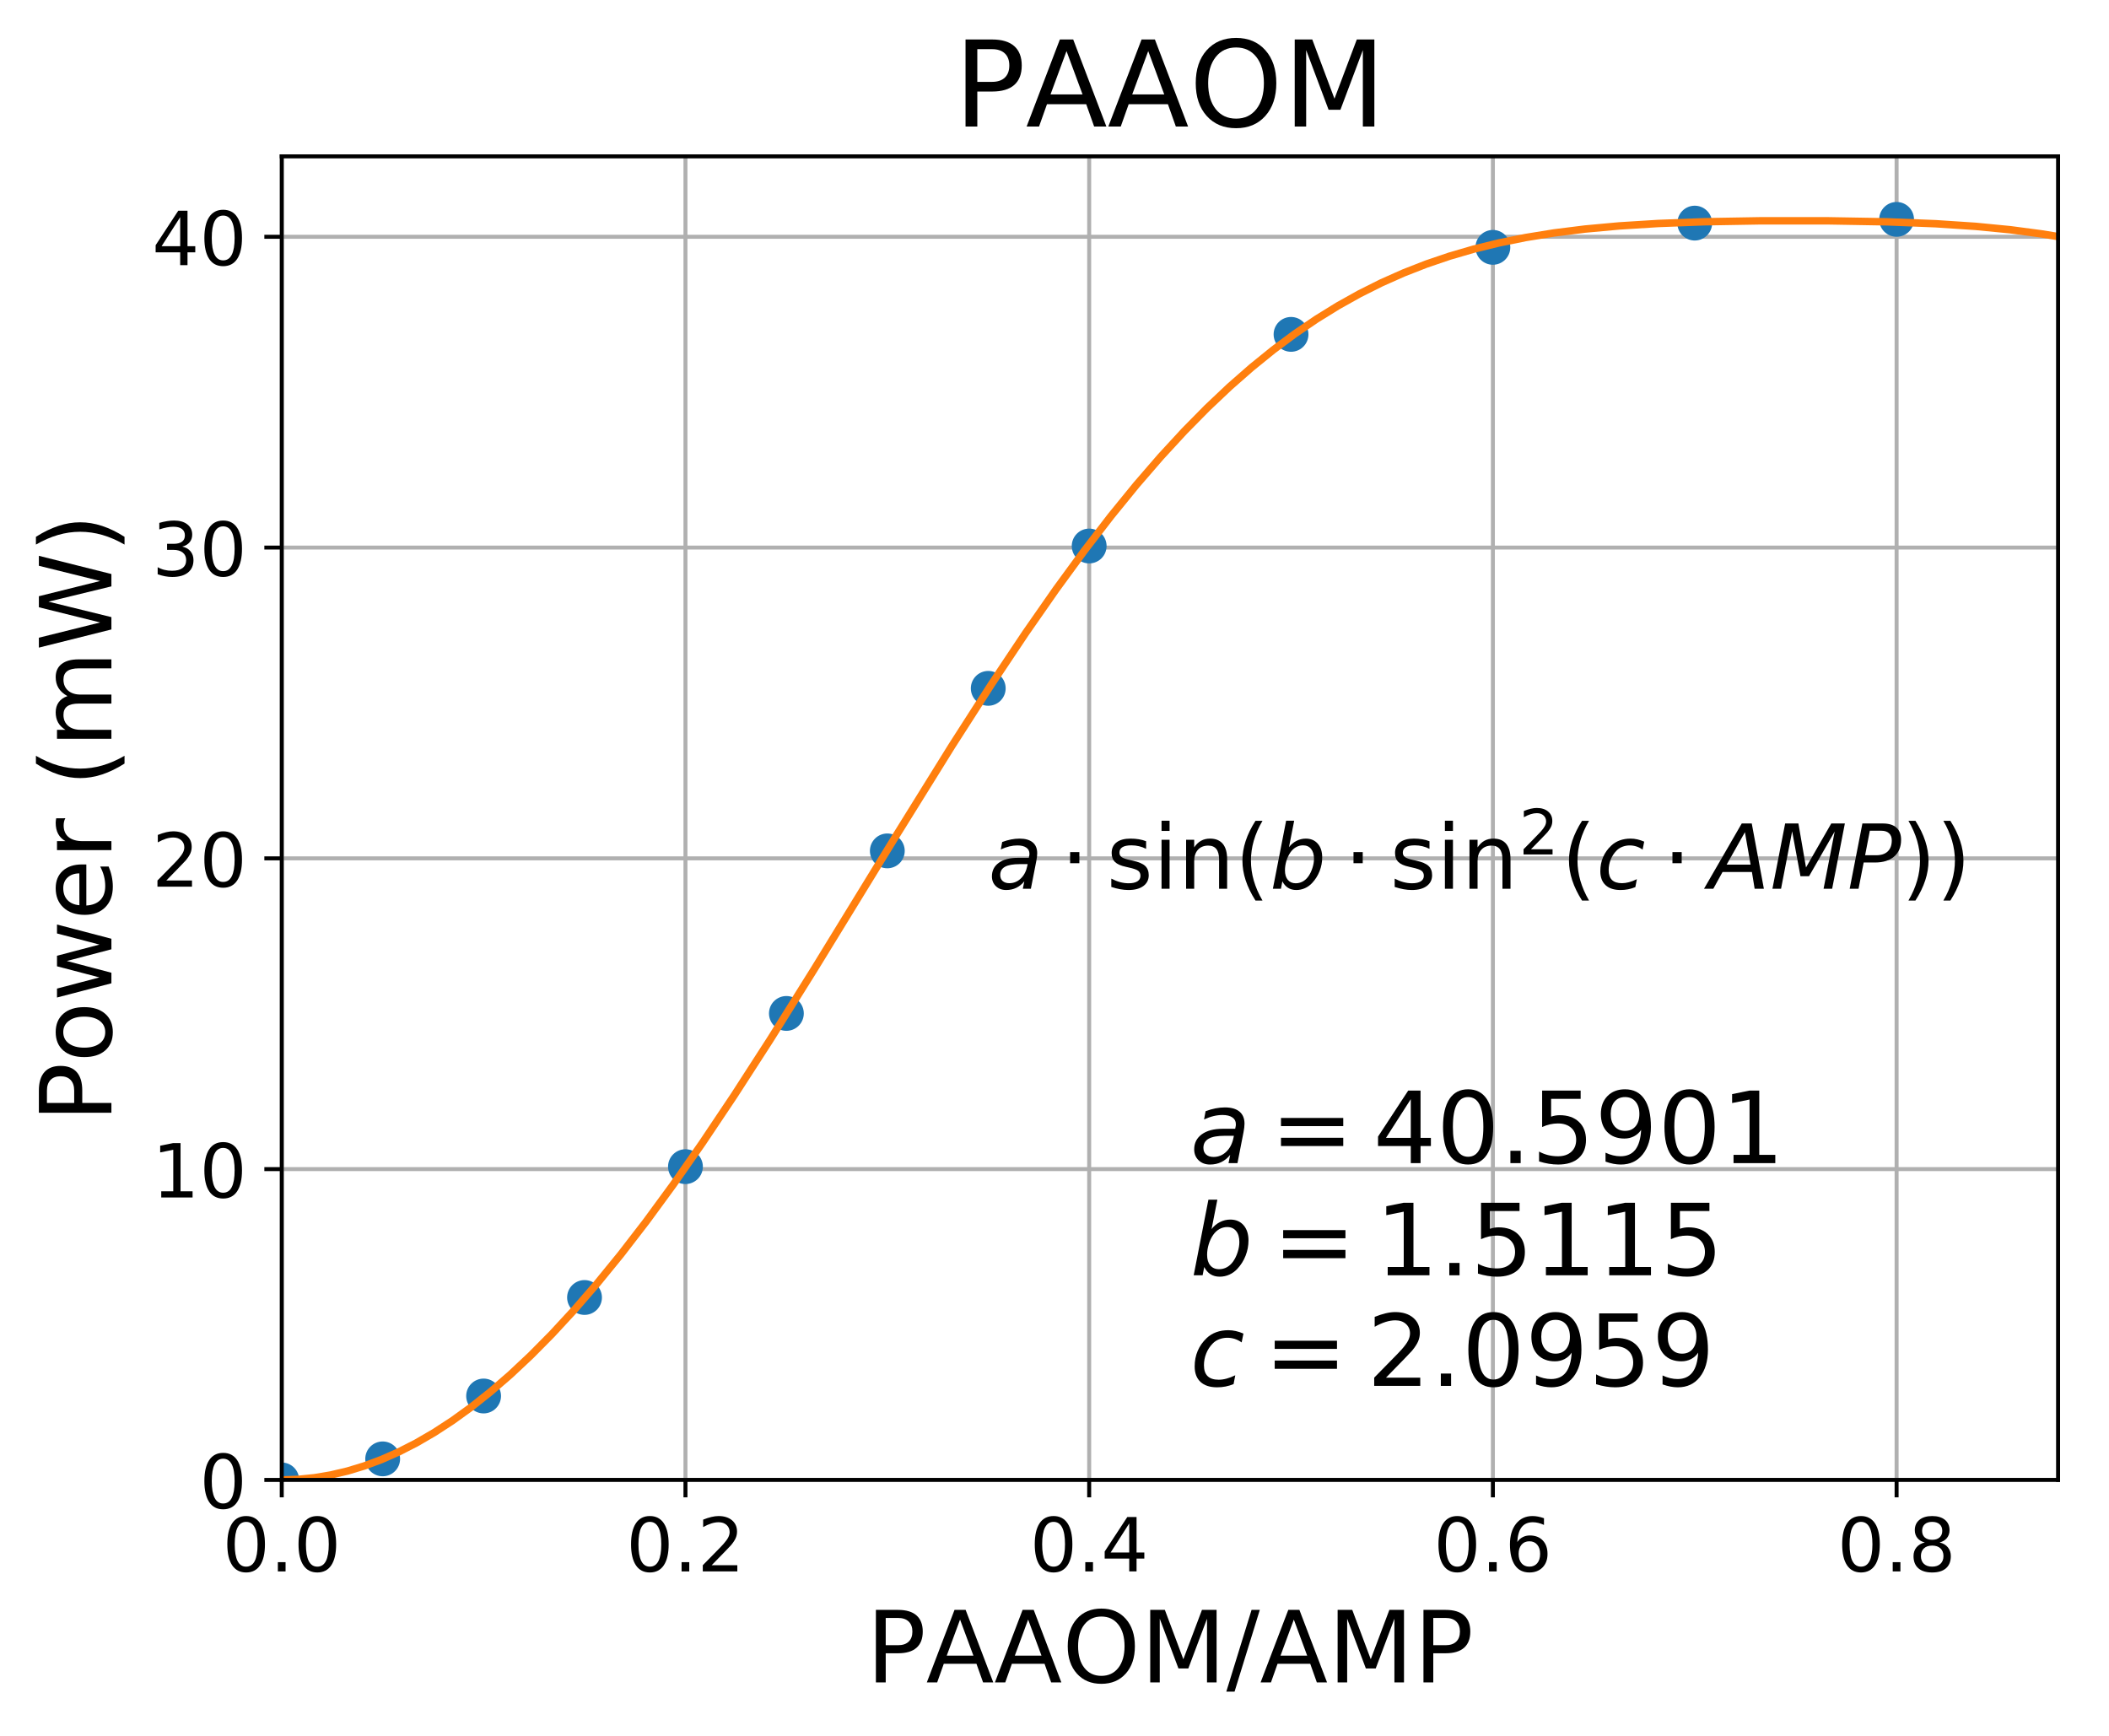
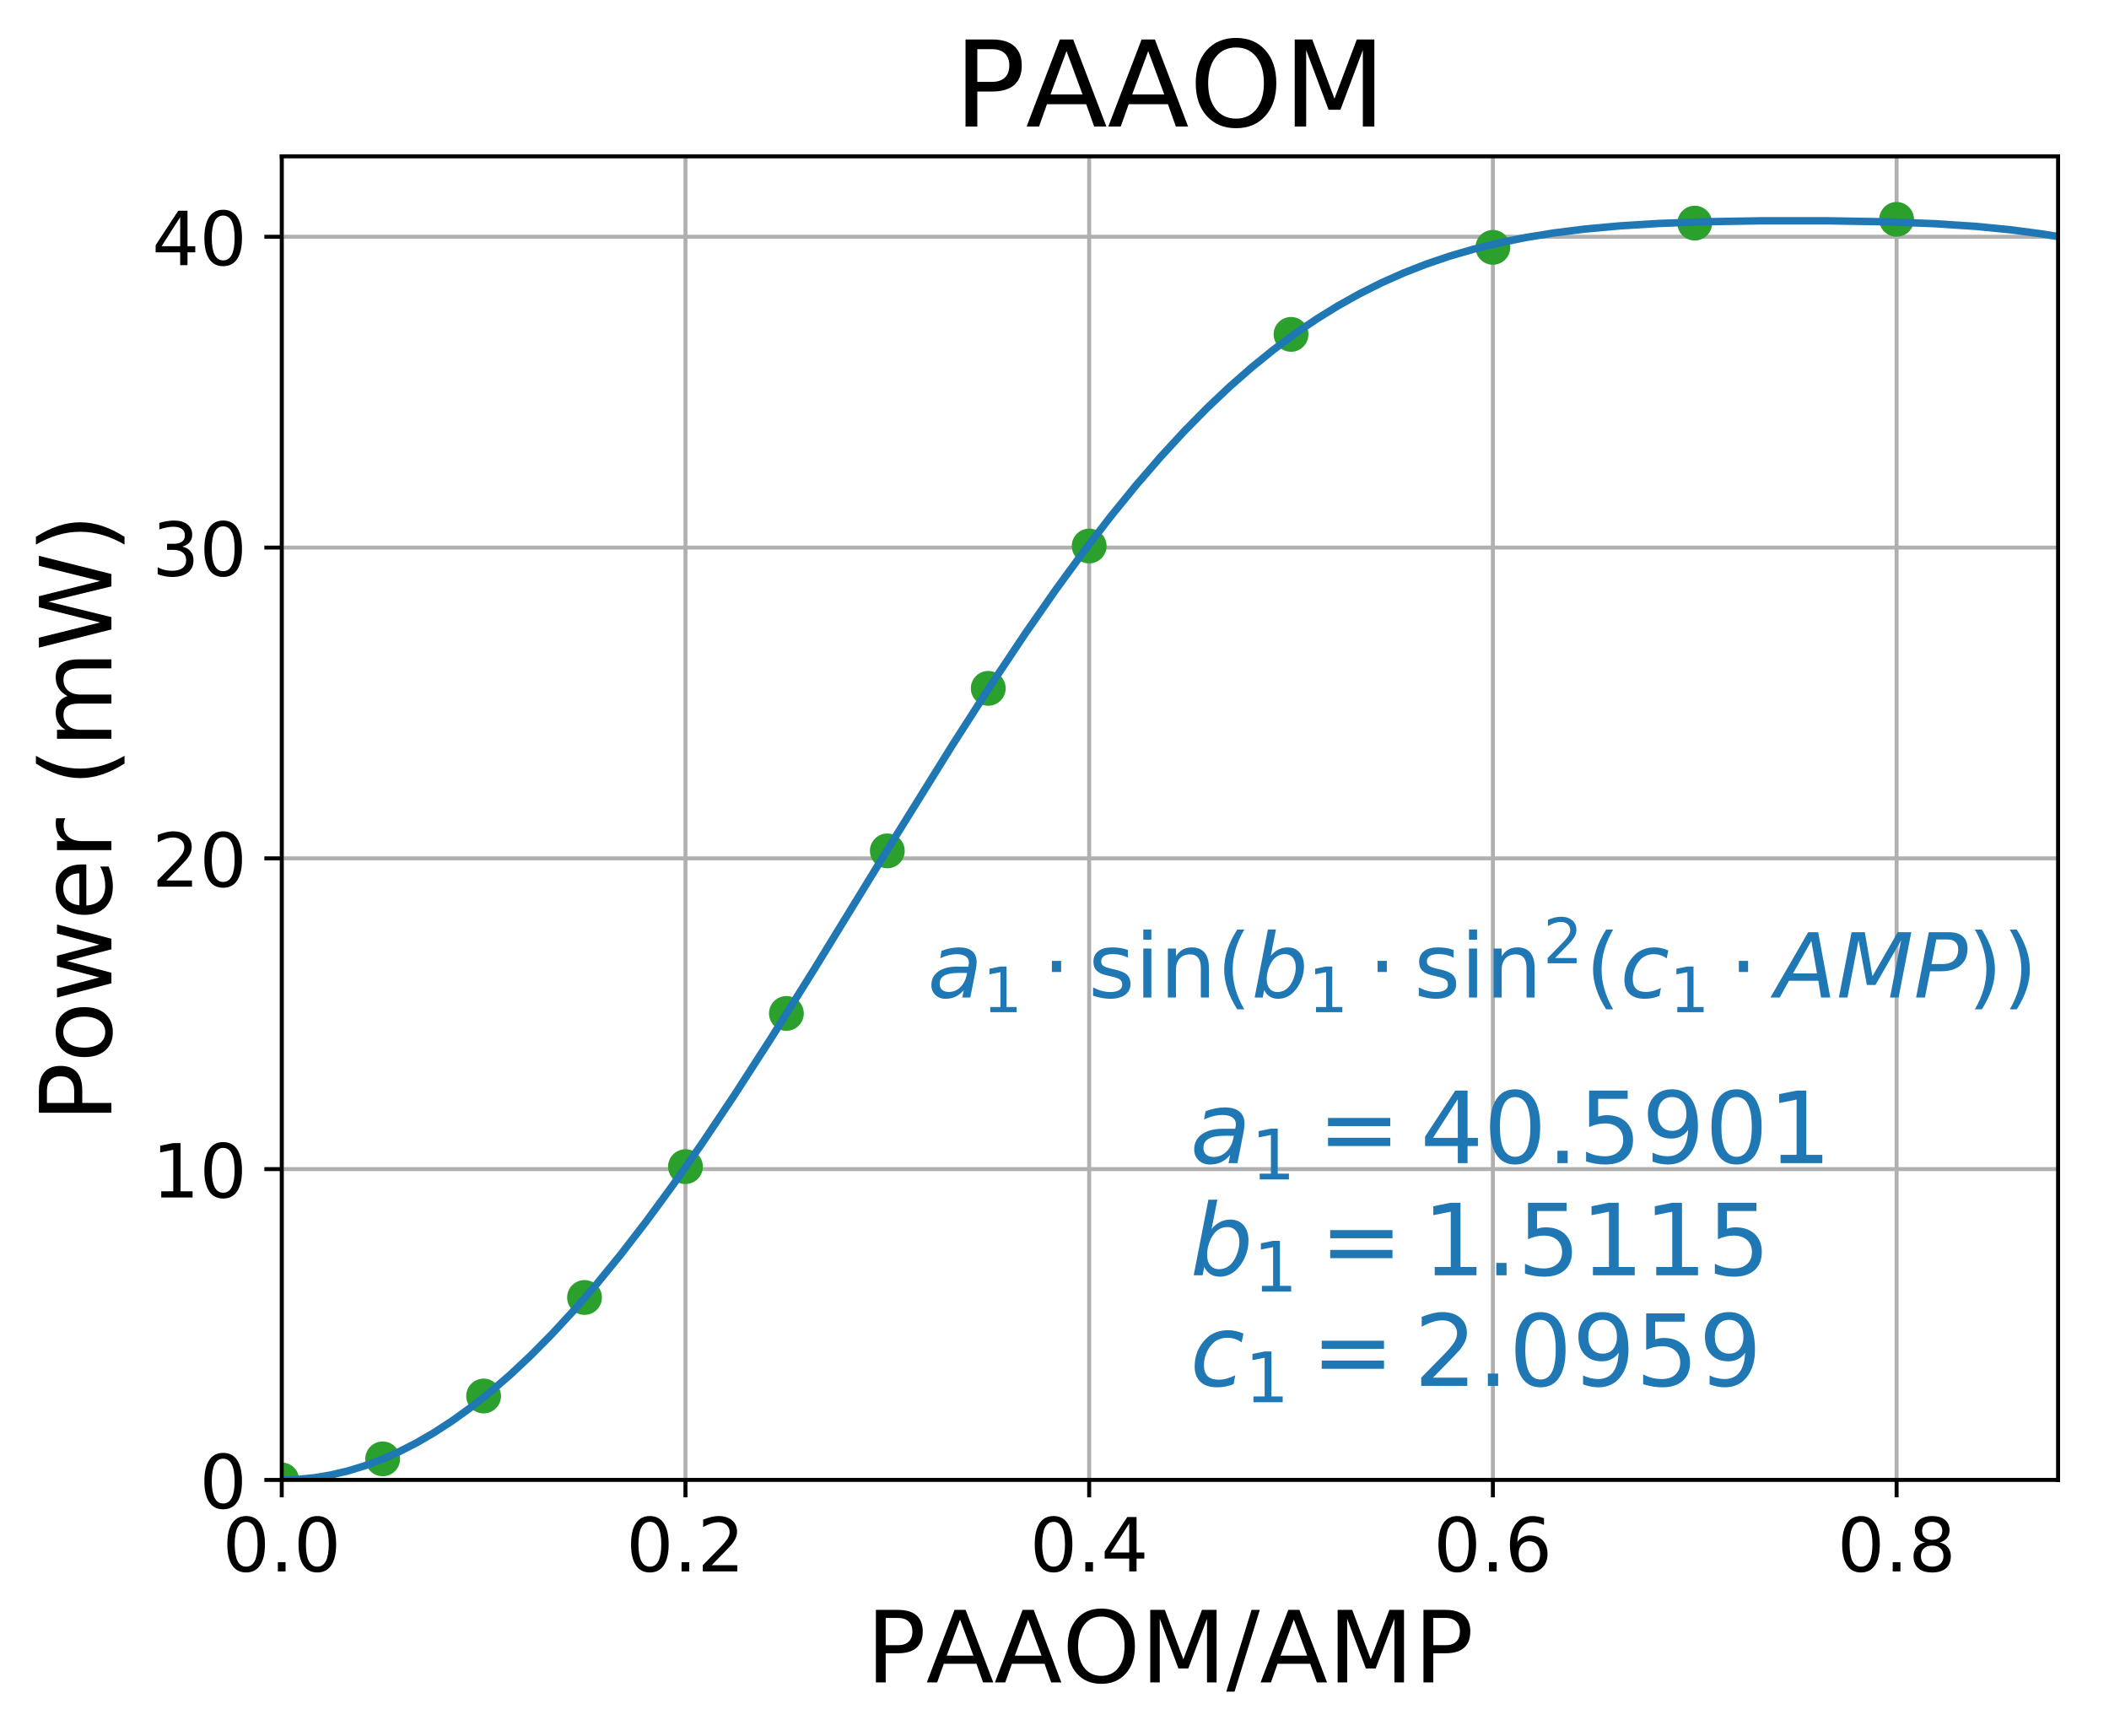
<svg xmlns="http://www.w3.org/2000/svg" xmlns:xlink="http://www.w3.org/1999/xlink" height="349pt" version="1.1" viewBox="0 0 424 349" width="424pt">
  <defs>
    <style type="text/css">
*{stroke-linecap:butt;stroke-linejoin:round;}
  </style>
  </defs>
  <g id="figure_1">
    <g id="patch_1">
      <path d="M 0 349.622  L 424.464 349.622  L 424.464 0  L 0 0  z " style="fill:none;" />
    </g>
    <g id="axes_1">
      <g id="patch_2">
        <path d="M 56.644 297.548  L 413.764 297.548  L 413.764 31.436  L 56.644 31.436  z " style="fill:none;" />
      </g>
      <g id="matplotlib.axis_1">
        <g id="xtick_1">
          <g id="line2d_1">
            <path clip-path="url(#p0d4a500e9c)" d="M 56.644 297.548  L 56.644 31.436  " style="fill:none;stroke:#b0b0b0;stroke-linecap:square;stroke-width:0.8;" />
          </g>
          <g id="line2d_2">
            <defs>
              <path d="M 0 0  L 0 3.5  " id="m005f0a59be" style="stroke:#000000;stroke-width:0.8;" />
            </defs>
            <g>
              <use style="stroke:#000000;stroke-width:0.8;" x="56.644" xlink:href="#m005f0a59be" y="297.548" />
            </g>
          </g>
          <g id="text_1">
            <defs>
              <path d="M 31.781 66.406  Q 24.172 66.406 20.328 58.906  Q 16.5 51.422 16.5 36.375  Q 16.5 21.391 20.328 13.891  Q 24.172 6.391 31.781 6.391  Q 39.453 6.391 43.281 13.891  Q 47.125 21.391 47.125 36.375  Q 47.125 51.422 43.281 58.906  Q 39.453 66.406 31.781 66.406  z M 31.781 74.219  Q 44.047 74.219 50.516 64.516  Q 56.984 54.828 56.984 36.375  Q 56.984 17.969 50.516 8.266  Q 44.047 -1.422 31.781 -1.422  Q 19.531 -1.422 13.062 8.266  Q 6.594 17.969 6.594 36.375  Q 6.594 54.828 13.062 64.516  Q 19.531 74.219 31.781 74.219  z " id="DejaVuSans-30" />
              <path d="M 10.688 12.406  L 21 12.406  L 21 0  L 10.688 0  z " id="DejaVuSans-2e" />
            </defs>
            <g transform="translate(44.71641 315.9459)scale(0.15 -0.15)">
              <use xlink:href="#DejaVuSans-30" />
              <use x="63.623" xlink:href="#DejaVuSans-2e" />
              <use x="95.41" xlink:href="#DejaVuSans-30" />
            </g>
          </g>
        </g>
        <g id="xtick_2">
          <g id="line2d_3">
            <path clip-path="url(#p0d4a500e9c)" d="M 137.807 297.548  L 137.807 31.436  " style="fill:none;stroke:#b0b0b0;stroke-linecap:square;stroke-width:0.8;" />
          </g>
          <g id="line2d_4">
            <g>
              <use style="stroke:#000000;stroke-width:0.8;" x="137.807" xlink:href="#m005f0a59be" y="297.548" />
            </g>
          </g>
          <g id="text_2">
            <defs>
              <path d="M 19.188 8.297  L 53.609 8.297  L 53.609 0  L 7.328 0  L 7.328 8.297  Q 12.938 14.109 22.625 23.891  Q 32.328 33.688 34.812 36.531  Q 39.547 41.844 41.422 45.531  Q 43.312 49.219 43.312 52.781  Q 43.312 58.594 39.234 62.25  Q 35.156 65.922 28.609 65.922  Q 23.969 65.922 18.812 64.312  Q 13.672 62.703 7.812 59.422  L 7.812 69.391  Q 13.766 71.781 18.938 73  Q 24.125 74.219 28.422 74.219  Q 39.75 74.219 46.484 68.547  Q 53.219 62.891 53.219 53.422  Q 53.219 48.922 51.531 44.891  Q 49.859 40.875 45.406 35.406  Q 44.188 33.984 37.641 27.219  Q 31.109 20.453 19.188 8.297  z " id="DejaVuSans-32" />
            </defs>
            <g transform="translate(125.88 315.9459)scale(0.15 -0.15)">
              <use xlink:href="#DejaVuSans-30" />
              <use x="63.623" xlink:href="#DejaVuSans-2e" />
              <use x="95.41" xlink:href="#DejaVuSans-32" />
            </g>
          </g>
        </g>
        <g id="xtick_3">
          <g id="line2d_5">
            <path clip-path="url(#p0d4a500e9c)" d="M 218.971 297.548  L 218.971 31.436  " style="fill:none;stroke:#b0b0b0;stroke-linecap:square;stroke-width:0.8;" />
          </g>
          <g id="line2d_6">
            <g>
              <use style="stroke:#000000;stroke-width:0.8;" x="218.971" xlink:href="#m005f0a59be" y="297.548" />
            </g>
          </g>
          <g id="text_3">
            <defs>
              <path d="M 37.797 64.312  L 12.891 25.391  L 37.797 25.391  z M 35.203 72.906  L 47.609 72.906  L 47.609 25.391  L 58.016 25.391  L 58.016 17.188  L 47.609 17.188  L 47.609 0  L 37.797 0  L 37.797 17.188  L 4.891 17.188  L 4.891 26.703  z " id="DejaVuSans-34" />
            </defs>
            <g transform="translate(207.0437 315.9459)scale(0.15 -0.15)">
              <use xlink:href="#DejaVuSans-30" />
              <use x="63.623" xlink:href="#DejaVuSans-2e" />
              <use x="95.41" xlink:href="#DejaVuSans-34" />
            </g>
          </g>
        </g>
        <g id="xtick_4">
          <g id="line2d_7">
            <path clip-path="url(#p0d4a500e9c)" d="M 300.135 297.548  L 300.135 31.436  " style="fill:none;stroke:#b0b0b0;stroke-linecap:square;stroke-width:0.8;" />
          </g>
          <g id="line2d_8">
            <g>
              <use style="stroke:#000000;stroke-width:0.8;" x="300.135" xlink:href="#m005f0a59be" y="297.548" />
            </g>
          </g>
          <g id="text_4">
            <defs>
              <path d="M 33.016 40.375  Q 26.375 40.375 22.484 35.828  Q 18.609 31.297 18.609 23.391  Q 18.609 15.531 22.484 10.953  Q 26.375 6.391 33.016 6.391  Q 39.656 6.391 43.531 10.953  Q 47.406 15.531 47.406 23.391  Q 47.406 31.297 43.531 35.828  Q 39.656 40.375 33.016 40.375  z M 52.594 71.297  L 52.594 62.312  Q 48.875 64.062 45.094 64.984  Q 41.312 65.922 37.594 65.922  Q 27.828 65.922 22.672 59.328  Q 17.531 52.734 16.797 39.406  Q 19.672 43.656 24.016 45.922  Q 28.375 48.188 33.594 48.188  Q 44.578 48.188 50.953 41.516  Q 57.328 34.859 57.328 23.391  Q 57.328 12.156 50.688 5.359  Q 44.047 -1.422 33.016 -1.422  Q 20.359 -1.422 13.672 8.266  Q 6.984 17.969 6.984 36.375  Q 6.984 53.656 15.188 63.938  Q 23.391 74.219 37.203 74.219  Q 40.922 74.219 44.703 73.484  Q 48.484 72.75 52.594 71.297  z " id="DejaVuSans-36" />
            </defs>
            <g transform="translate(288.2073 315.9459)scale(0.15 -0.15)">
              <use xlink:href="#DejaVuSans-30" />
              <use x="63.623" xlink:href="#DejaVuSans-2e" />
              <use x="95.41" xlink:href="#DejaVuSans-36" />
            </g>
          </g>
        </g>
        <g id="xtick_5">
          <g id="line2d_9">
            <path clip-path="url(#p0d4a500e9c)" d="M 381.298 297.548  L 381.298 31.436  " style="fill:none;stroke:#b0b0b0;stroke-linecap:square;stroke-width:0.8;" />
          </g>
          <g id="line2d_10">
            <g>
              <use style="stroke:#000000;stroke-width:0.8;" x="381.298" xlink:href="#m005f0a59be" y="297.548" />
            </g>
          </g>
          <g id="text_5">
            <defs>
              <path d="M 31.781 34.625  Q 24.75 34.625 20.719 30.859  Q 16.703 27.094 16.703 20.516  Q 16.703 13.922 20.719 10.156  Q 24.75 6.391 31.781 6.391  Q 38.812 6.391 42.859 10.172  Q 46.922 13.969 46.922 20.516  Q 46.922 27.094 42.891 30.859  Q 38.875 34.625 31.781 34.625  z M 21.922 38.812  Q 15.578 40.375 12.031 44.719  Q 8.5 49.078 8.5 55.328  Q 8.5 64.062 14.719 69.141  Q 20.953 74.219 31.781 74.219  Q 42.672 74.219 48.875 69.141  Q 55.078 64.062 55.078 55.328  Q 55.078 49.078 51.531 44.719  Q 48 40.375 41.703 38.812  Q 48.828 37.156 52.797 32.312  Q 56.781 27.484 56.781 20.516  Q 56.781 9.906 50.312 4.234  Q 43.844 -1.422 31.781 -1.422  Q 19.734 -1.422 13.25 4.234  Q 6.781 9.906 6.781 20.516  Q 6.781 27.484 10.781 32.312  Q 14.797 37.156 21.922 38.812  z M 18.312 54.391  Q 18.312 48.734 21.844 45.562  Q 25.391 42.391 31.781 42.391  Q 38.141 42.391 41.719 45.562  Q 45.312 48.734 45.312 54.391  Q 45.312 60.062 41.719 63.234  Q 38.141 66.406 31.781 66.406  Q 25.391 66.406 21.844 63.234  Q 18.312 60.062 18.312 54.391  z " id="DejaVuSans-38" />
            </defs>
            <g transform="translate(369.371 315.9459)scale(0.15 -0.15)">
              <use xlink:href="#DejaVuSans-30" />
              <use x="63.623" xlink:href="#DejaVuSans-2e" />
              <use x="95.41" xlink:href="#DejaVuSans-38" />
            </g>
          </g>
        </g>
        <g id="text_6">
          <defs>
            <path d="M 19.672 64.797  L 19.672 37.406  L 32.078 37.406  Q 38.969 37.406 42.719 40.969  Q 46.484 44.531 46.484 51.125  Q 46.484 57.672 42.719 61.234  Q 38.969 64.797 32.078 64.797  z M 9.812 72.906  L 32.078 72.906  Q 44.344 72.906 50.609 67.359  Q 56.891 61.812 56.891 51.125  Q 56.891 40.328 50.609 34.812  Q 44.344 29.297 32.078 29.297  L 19.672 29.297  L 19.672 0  L 9.812 0  z " id="DejaVuSans-50" />
            <path d="M 34.188 63.188  L 20.797 26.906  L 47.609 26.906  z M 28.609 72.906  L 39.797 72.906  L 67.578 0  L 57.328 0  L 50.688 18.703  L 17.828 18.703  L 11.188 0  L 0.781 0  z " id="DejaVuSans-41" />
            <path d="M 39.406 66.219  Q 28.656 66.219 22.328 58.203  Q 16.016 50.203 16.016 36.375  Q 16.016 22.609 22.328 14.594  Q 28.656 6.594 39.406 6.594  Q 50.141 6.594 56.422 14.594  Q 62.703 22.609 62.703 36.375  Q 62.703 50.203 56.422 58.203  Q 50.141 66.219 39.406 66.219  z M 39.406 74.219  Q 54.734 74.219 63.906 63.938  Q 73.094 53.656 73.094 36.375  Q 73.094 19.141 63.906 8.859  Q 54.734 -1.422 39.406 -1.422  Q 24.031 -1.422 14.812 8.828  Q 5.609 19.094 5.609 36.375  Q 5.609 53.656 14.812 63.938  Q 24.031 74.219 39.406 74.219  z " id="DejaVuSans-4f" />
            <path d="M 9.812 72.906  L 24.516 72.906  L 43.109 23.297  L 61.812 72.906  L 76.516 72.906  L 76.516 0  L 66.891 0  L 66.891 64.016  L 48.094 14.016  L 38.188 14.016  L 19.391 64.016  L 19.391 0  L 9.812 0  z " id="DejaVuSans-4d" />
            <path d="M 25.391 72.906  L 33.688 72.906  L 8.297 -9.281  L 0 -9.281  z " id="DejaVuSans-2f" />
          </defs>
          <g transform="translate(174.1334 338.2623)scale(0.2 -0.2)">
            <use xlink:href="#DejaVuSans-50" />
            <use x="60.209" xlink:href="#DejaVuSans-41" />
            <use x="128.648" xlink:href="#DejaVuSans-41" />
            <use x="197.041" xlink:href="#DejaVuSans-4f" />
            <use x="275.752" xlink:href="#DejaVuSans-4d" />
            <use x="362.031" xlink:href="#DejaVuSans-2f" />
            <use x="395.723" xlink:href="#DejaVuSans-41" />
            <use x="464.131" xlink:href="#DejaVuSans-4d" />
            <use x="550.41" xlink:href="#DejaVuSans-50" />
          </g>
        </g>
      </g>
      <g id="matplotlib.axis_2">
        <g id="ytick_1">
          <g id="line2d_11">
            <path clip-path="url(#p0d4a500e9c)" d="M 56.644 297.548  L 413.764 297.548  " style="fill:none;stroke:#b0b0b0;stroke-linecap:square;stroke-width:0.8;" />
          </g>
          <g id="line2d_12">
            <defs>
              <path d="M 0 0  L -3.5 0  " id="mc3ce260a5b" style="stroke:#000000;stroke-width:0.8;" />
            </defs>
            <g>
              <use style="stroke:#000000;stroke-width:0.8;" x="56.644" xlink:href="#mc3ce260a5b" y="297.548" />
            </g>
          </g>
          <g id="text_7">
            <g transform="translate(40.1 303.2471)scale(0.15 -0.15)">
              <use xlink:href="#DejaVuSans-30" />
            </g>
          </g>
        </g>
        <g id="ytick_2">
          <g id="line2d_13">
            <path clip-path="url(#p0d4a500e9c)" d="M 56.644 235.063  L 413.764 235.063  " style="fill:none;stroke:#b0b0b0;stroke-linecap:square;stroke-width:0.8;" />
          </g>
          <g id="line2d_14">
            <g>
              <use style="stroke:#000000;stroke-width:0.8;" x="56.644" xlink:href="#mc3ce260a5b" y="235.063" />
            </g>
          </g>
          <g id="text_8">
            <defs>
              <path d="M 12.406 8.297  L 28.516 8.297  L 28.516 63.922  L 10.984 60.406  L 10.984 69.391  L 28.422 72.906  L 38.281 72.906  L 38.281 8.297  L 54.391 8.297  L 54.391 0  L 12.406 0  z " id="DejaVuSans-31" />
            </defs>
            <g transform="translate(30.55625 240.7619)scale(0.15 -0.15)">
              <use xlink:href="#DejaVuSans-31" />
              <use x="63.623" xlink:href="#DejaVuSans-30" />
            </g>
          </g>
        </g>
        <g id="ytick_3">
          <g id="line2d_15">
            <path clip-path="url(#p0d4a500e9c)" d="M 56.644 172.578  L 413.764 172.578  " style="fill:none;stroke:#b0b0b0;stroke-linecap:square;stroke-width:0.8;" />
          </g>
          <g id="line2d_16">
            <g>
              <use style="stroke:#000000;stroke-width:0.8;" x="56.644" xlink:href="#mc3ce260a5b" y="172.578" />
            </g>
          </g>
          <g id="text_9">
            <g transform="translate(30.55625 178.2767)scale(0.15 -0.15)">
              <use xlink:href="#DejaVuSans-32" />
              <use x="63.623" xlink:href="#DejaVuSans-30" />
            </g>
          </g>
        </g>
        <g id="ytick_4">
          <g id="line2d_17">
            <path clip-path="url(#p0d4a500e9c)" d="M 56.644 110.093  L 413.764 110.093  " style="fill:none;stroke:#b0b0b0;stroke-linecap:square;stroke-width:0.8;" />
          </g>
          <g id="line2d_18">
            <g>
              <use style="stroke:#000000;stroke-width:0.8;" x="56.644" xlink:href="#mc3ce260a5b" y="110.093" />
            </g>
          </g>
          <g id="text_10">
            <defs>
              <path d="M 40.578 39.312  Q 47.656 37.797 51.625 33  Q 55.609 28.219 55.609 21.188  Q 55.609 10.406 48.188 4.484  Q 40.766 -1.422 27.094 -1.422  Q 22.516 -1.422 17.656 -0.516  Q 12.797 0.391 7.625 2.203  L 7.625 11.719  Q 11.719 9.328 16.594 8.109  Q 21.484 6.891 26.812 6.891  Q 36.078 6.891 40.938 10.547  Q 45.797 14.203 45.797 21.188  Q 45.797 27.641 41.281 31.266  Q 36.766 34.906 28.719 34.906  L 20.219 34.906  L 20.219 43.016  L 29.109 43.016  Q 36.375 43.016 40.234 45.922  Q 44.094 48.828 44.094 54.297  Q 44.094 59.906 40.109 62.906  Q 36.141 65.922 28.719 65.922  Q 24.656 65.922 20.016 65.031  Q 15.375 64.156 9.812 62.312  L 9.812 71.094  Q 15.438 72.656 20.344 73.438  Q 25.25 74.219 29.594 74.219  Q 40.828 74.219 47.359 69.109  Q 53.906 64.016 53.906 55.328  Q 53.906 49.266 50.438 45.094  Q 46.969 40.922 40.578 39.312  z " id="DejaVuSans-33" />
            </defs>
            <g transform="translate(30.55625 115.7915)scale(0.15 -0.15)">
              <use xlink:href="#DejaVuSans-33" />
              <use x="63.623" xlink:href="#DejaVuSans-30" />
            </g>
          </g>
        </g>
        <g id="ytick_5">
          <g id="line2d_19">
            <path clip-path="url(#p0d4a500e9c)" d="M 56.644 47.607  L 413.764 47.607  " style="fill:none;stroke:#b0b0b0;stroke-linecap:square;stroke-width:0.8;" />
          </g>
          <g id="line2d_20">
            <g>
              <use style="stroke:#000000;stroke-width:0.8;" x="56.644" xlink:href="#mc3ce260a5b" y="47.607" />
            </g>
          </g>
          <g id="text_11">
            <g transform="translate(30.55625 53.30625)scale(0.15 -0.15)">
              <use xlink:href="#DejaVuSans-34" />
              <use x="63.623" xlink:href="#DejaVuSans-30" />
            </g>
          </g>
        </g>
        <g id="text_12">
          <defs>
            <path d="M 30.609 48.391  Q 23.391 48.391 19.188 42.75  Q 14.984 37.109 14.984 27.297  Q 14.984 17.484 19.156 11.844  Q 23.344 6.203 30.609 6.203  Q 37.797 6.203 41.984 11.859  Q 46.188 17.531 46.188 27.297  Q 46.188 37.016 41.984 42.703  Q 37.797 48.391 30.609 48.391  z M 30.609 56  Q 42.328 56 49.016 48.375  Q 55.719 40.766 55.719 27.297  Q 55.719 13.875 49.016 6.219  Q 42.328 -1.422 30.609 -1.422  Q 18.844 -1.422 12.172 6.219  Q 5.516 13.875 5.516 27.297  Q 5.516 40.766 12.172 48.375  Q 18.844 56 30.609 56  z " id="DejaVuSans-6f" />
            <path d="M 4.203 54.688  L 13.188 54.688  L 24.422 12.016  L 35.594 54.688  L 46.188 54.688  L 57.422 12.016  L 68.609 54.688  L 77.594 54.688  L 63.281 0  L 52.688 0  L 40.922 44.828  L 29.109 0  L 18.5 0  z " id="DejaVuSans-77" />
            <path d="M 56.203 29.594  L 56.203 25.203  L 14.891 25.203  Q 15.484 15.922 20.484 11.062  Q 25.484 6.203 34.422 6.203  Q 39.594 6.203 44.453 7.469  Q 49.312 8.734 54.109 11.281  L 54.109 2.781  Q 49.266 0.734 44.188 -0.344  Q 39.109 -1.422 33.891 -1.422  Q 20.797 -1.422 13.156 6.188  Q 5.516 13.812 5.516 26.812  Q 5.516 40.234 12.766 48.109  Q 20.016 56 32.328 56  Q 43.359 56 49.781 48.891  Q 56.203 41.797 56.203 29.594  z M 47.219 32.234  Q 47.125 39.594 43.094 43.984  Q 39.062 48.391 32.422 48.391  Q 24.906 48.391 20.391 44.141  Q 15.875 39.891 15.188 32.172  z " id="DejaVuSans-65" />
            <path d="M 41.109 46.297  Q 39.594 47.172 37.812 47.578  Q 36.031 48 33.891 48  Q 26.266 48 22.188 43.047  Q 18.109 38.094 18.109 28.812  L 18.109 0  L 9.078 0  L 9.078 54.688  L 18.109 54.688  L 18.109 46.188  Q 20.953 51.172 25.484 53.578  Q 30.031 56 36.531 56  Q 37.453 56 38.578 55.875  Q 39.703 55.766 41.062 55.516  z " id="DejaVuSans-72" />
            <path id="DejaVuSans-20" />
            <path d="M 31 75.875  Q 24.469 64.656 21.281 53.656  Q 18.109 42.672 18.109 31.391  Q 18.109 20.125 21.312 9.062  Q 24.516 -2 31 -13.188  L 23.188 -13.188  Q 15.875 -1.703 12.234 9.375  Q 8.594 20.453 8.594 31.391  Q 8.594 42.281 12.203 53.312  Q 15.828 64.359 23.188 75.875  z " id="DejaVuSans-28" />
            <path d="M 52 44.188  Q 55.375 50.25 60.062 53.125  Q 64.75 56 71.094 56  Q 79.641 56 84.281 50.016  Q 88.922 44.047 88.922 33.016  L 88.922 0  L 79.891 0  L 79.891 32.719  Q 79.891 40.578 77.094 44.375  Q 74.312 48.188 68.609 48.188  Q 61.625 48.188 57.562 43.547  Q 53.516 38.922 53.516 30.906  L 53.516 0  L 44.484 0  L 44.484 32.719  Q 44.484 40.625 41.703 44.406  Q 38.922 48.188 33.109 48.188  Q 26.219 48.188 22.156 43.531  Q 18.109 38.875 18.109 30.906  L 18.109 0  L 9.078 0  L 9.078 54.688  L 18.109 54.688  L 18.109 46.188  Q 21.188 51.219 25.484 53.609  Q 29.781 56 35.688 56  Q 41.656 56 45.828 52.969  Q 50 49.953 52 44.188  z " id="DejaVuSans-6d" />
            <path d="M 3.328 72.906  L 13.281 72.906  L 28.609 11.281  L 43.891 72.906  L 54.984 72.906  L 70.312 11.281  L 85.594 72.906  L 95.609 72.906  L 77.297 0  L 64.891 0  L 49.516 63.281  L 33.984 0  L 21.578 0  z " id="DejaVuSans-57" />
            <path d="M 8.016 75.875  L 15.828 75.875  Q 23.141 64.359 26.781 53.312  Q 30.422 42.281 30.422 31.391  Q 30.422 20.453 26.781 9.375  Q 23.141 -1.703 15.828 -13.188  L 8.016 -13.188  Q 14.5 -2 17.703 9.062  Q 20.906 20.125 20.906 31.391  Q 20.906 42.672 17.703 53.656  Q 14.5 64.656 8.016 75.875  z " id="DejaVuSans-29" />
          </defs>
          <g transform="translate(22.39688 225.6876)rotate(-90)scale(0.2 -0.2)">
            <use xlink:href="#DejaVuSans-50" />
            <use x="60.256" xlink:href="#DejaVuSans-6f" />
            <use x="121.438" xlink:href="#DejaVuSans-77" />
            <use x="203.225" xlink:href="#DejaVuSans-65" />
            <use x="264.748" xlink:href="#DejaVuSans-72" />
            <use x="305.861" xlink:href="#DejaVuSans-20" />
            <use x="337.648" xlink:href="#DejaVuSans-28" />
            <use x="376.662" xlink:href="#DejaVuSans-6d" />
            <use x="474.074" xlink:href="#DejaVuSans-57" />
            <use x="572.951" xlink:href="#DejaVuSans-29" />
          </g>
        </g>
      </g>
      <g id="line2d_21">
        <defs>
-           <path d="M 0 3  C 0.796 3 1.559 2.684 2.121 2.121  C 2.684 1.559 3 0.796 3 0  C 3 -0.796 2.684 -1.559 2.121 -2.121  C 1.559 -2.684 0.796 -3 0 -3  C -0.796 -3 -1.559 -2.684 -2.121 -2.121  C -2.684 -1.559 -3 -0.796 -3 0  C -3 0.796 -2.684 1.559 -2.121 2.121  C -1.559 2.684 -0.796 3 0 3  z " id="mcb2457e3ba" style="stroke:#1f77b4;" />
+           <path d="M 0 3  C 0.796 3 1.559 2.684 2.121 2.121  C 2.684 1.559 3 0.796 3 0  C 3 -0.796 2.684 -1.559 2.121 -2.121  C 1.559 -2.684 0.796 -3 0 -3  C -0.796 -3 -1.559 -2.684 -2.121 -2.121  C -2.684 -1.559 -3 -0.796 -3 0  C -3 0.796 -2.684 1.559 -2.121 2.121  C -1.559 2.684 -0.796 3 0 3  z " id="mbab2358add" style="stroke:#2ca02c;" />
        </defs>
        <g clip-path="url(#p0d4a500e9c)">
-           <use style="fill:#1f77b4;stroke:#1f77b4;" x="381.298" xlink:href="#mcb2457e3ba" y="44.108" />
-           <use style="fill:#1f77b4;stroke:#1f77b4;" x="340.716" xlink:href="#mcb2457e3ba" y="44.858" />
-           <use style="fill:#1f77b4;stroke:#1f77b4;" x="300.135" xlink:href="#mcb2457e3ba" y="49.732" />
-           <use style="fill:#1f77b4;stroke:#1f77b4;" x="259.553" xlink:href="#mcb2457e3ba" y="67.228" />
-           <use style="fill:#1f77b4;stroke:#1f77b4;" x="218.971" xlink:href="#mcb2457e3ba" y="109.78" />
-           <use style="fill:#1f77b4;stroke:#1f77b4;" x="198.68" xlink:href="#mcb2457e3ba" y="138.398" />
-           <use style="fill:#1f77b4;stroke:#1f77b4;" x="178.389" xlink:href="#mcb2457e3ba" y="171.078" />
-           <use style="fill:#1f77b4;stroke:#1f77b4;" x="158.098" xlink:href="#mcb2457e3ba" y="203.758" />
-           <use style="fill:#1f77b4;stroke:#1f77b4;" x="137.807" xlink:href="#mcb2457e3ba" y="234.563" />
-           <use style="fill:#1f77b4;stroke:#1f77b4;" x="117.516" xlink:href="#mcb2457e3ba" y="260.869" />
-           <use style="fill:#1f77b4;stroke:#1f77b4;" x="97.226" xlink:href="#mcb2457e3ba" y="280.677" />
-           <use style="fill:#1f77b4;stroke:#1f77b4;" x="76.935" xlink:href="#mcb2457e3ba" y="293.318" />
-           <use style="fill:#1f77b4;stroke:#1f77b4;" x="56.644" xlink:href="#mcb2457e3ba" y="297.548" />
+           <use style="fill:#2ca02c;stroke:#2ca02c;" x="381.298" xlink:href="#mbab2358add" y="44.108" />
+           <use style="fill:#2ca02c;stroke:#2ca02c;" x="340.716" xlink:href="#mbab2358add" y="44.858" />
+           <use style="fill:#2ca02c;stroke:#2ca02c;" x="300.135" xlink:href="#mbab2358add" y="49.732" />
+           <use style="fill:#2ca02c;stroke:#2ca02c;" x="259.553" xlink:href="#mbab2358add" y="67.228" />
+           <use style="fill:#2ca02c;stroke:#2ca02c;" x="218.971" xlink:href="#mbab2358add" y="109.78" />
+           <use style="fill:#2ca02c;stroke:#2ca02c;" x="198.68" xlink:href="#mbab2358add" y="138.398" />
+           <use style="fill:#2ca02c;stroke:#2ca02c;" x="178.389" xlink:href="#mbab2358add" y="171.078" />
+           <use style="fill:#2ca02c;stroke:#2ca02c;" x="158.098" xlink:href="#mbab2358add" y="203.758" />
+           <use style="fill:#2ca02c;stroke:#2ca02c;" x="137.807" xlink:href="#mbab2358add" y="234.563" />
+           <use style="fill:#2ca02c;stroke:#2ca02c;" x="117.516" xlink:href="#mbab2358add" y="260.869" />
+           <use style="fill:#2ca02c;stroke:#2ca02c;" x="97.226" xlink:href="#mbab2358add" y="280.677" />
+           <use style="fill:#2ca02c;stroke:#2ca02c;" x="76.935" xlink:href="#mbab2358add" y="293.318" />
+           <use style="fill:#2ca02c;stroke:#2ca02c;" x="56.644" xlink:href="#mbab2358add" y="297.548" />
        </g>
      </g>
      <g id="line2d_22">
-         <path clip-path="url(#p0d4a500e9c)" d="M 56.644 297.548  L 59.93 297.438  L 63.215 297.107  L 66.537 296.548  L 69.894 295.756  L 73.251 294.735  L 76.68 293.458  L 80.145 291.929  L 83.68 290.123  L 87.288 288.028  L 90.966 285.633  L 94.752 282.898  L 98.61 279.835  L 102.61 276.371  L 106.717 272.518  L 110.967 268.223  L 115.396 263.427  L 120.003 258.105  L 124.825 252.193  L 129.932 245.571  L 135.361 238.161  L 141.183 229.83  L 147.576 220.284  L 154.826 209.047  L 163.683 194.886  L 180.148 168.033  L 191.399 149.921  L 199.363 137.512  L 206.185 127.287  L 212.328 118.473  L 218.007 110.708  L 223.364 103.753  L 228.471 97.484  L 233.364 91.826  L 238.115 86.671  L 242.722 81.995  L 247.222 77.742  L 251.651 73.859  L 256.008 70.331  L 260.33 67.113  L 264.651 64.172  L 268.973 61.498  L 273.33 59.063  L 277.723 56.864  L 282.188 54.879  L 286.759 53.09  L 291.438 51.5  L 296.295 50.084  L 301.367 48.84  L 306.724 47.756  L 312.439 46.831  L 318.653 46.053  L 325.511 45.424  L 333.332 44.936  L 342.583 44.589  L 353.94 44.395  L 367.262 44.392  L 379.441 44.601  L 389.156 44.982  L 397.192 45.513  L 404.192 46.194  L 410.442 47.022  L 413.764 47.562  L 413.764 47.562  " style="fill:none;stroke:#ff7f0e;stroke-linecap:square;stroke-width:1.5;" />
+         <path clip-path="url(#p0d4a500e9c)" d="M 56.644 297.548  L 59.93 297.438  L 63.215 297.107  L 66.537 296.548  L 69.894 295.756  L 73.251 294.735  L 76.68 293.458  L 80.145 291.929  L 83.68 290.123  L 87.288 288.028  L 90.966 285.633  L 94.752 282.898  L 98.61 279.835  L 102.61 276.371  L 106.717 272.518  L 110.967 268.223  L 115.396 263.427  L 120.003 258.105  L 124.825 252.193  L 129.932 245.571  L 135.361 238.161  L 141.183 229.83  L 147.576 220.284  L 154.826 209.047  L 163.683 194.886  L 180.148 168.033  L 191.399 149.921  L 199.363 137.512  L 206.185 127.287  L 212.328 118.473  L 218.007 110.708  L 223.364 103.753  L 228.471 97.484  L 233.364 91.826  L 238.115 86.671  L 242.722 81.995  L 247.222 77.742  L 251.651 73.859  L 256.008 70.331  L 260.33 67.113  L 264.651 64.172  L 268.973 61.498  L 273.33 59.063  L 277.723 56.864  L 282.188 54.879  L 286.759 53.09  L 291.438 51.5  L 296.295 50.084  L 301.367 48.84  L 306.724 47.756  L 312.439 46.831  L 318.653 46.053  L 325.511 45.424  L 333.332 44.936  L 342.583 44.589  L 353.94 44.395  L 367.262 44.392  L 379.441 44.601  L 389.156 44.982  L 397.192 45.513  L 404.192 46.194  L 410.442 47.022  L 413.764 47.562  L 413.764 47.562  " style="fill:none;stroke:#1f77b4;stroke-linecap:square;stroke-width:1.5;" />
      </g>
      <g id="patch_3">
        <path d="M 56.644 297.548  L 56.644 31.436  " style="fill:none;stroke:#000000;stroke-linecap:square;stroke-linejoin:miter;stroke-width:0.8;" />
      </g>
      <g id="patch_4">
        <path d="M 413.764 297.548  L 413.764 31.436  " style="fill:none;stroke:#000000;stroke-linecap:square;stroke-linejoin:miter;stroke-width:0.8;" />
      </g>
      <g id="patch_5">
        <path d="M 56.644 297.548  L 413.764 297.548  " style="fill:none;stroke:#000000;stroke-linecap:square;stroke-linejoin:miter;stroke-width:0.8;" />
      </g>
      <g id="patch_6">
        <path d="M 56.644 31.436  L 413.764 31.436  " style="fill:none;stroke:#000000;stroke-linecap:square;stroke-linejoin:miter;stroke-width:0.8;" />
      </g>
      <g id="text_13">
        <defs>
          <path d="M 53.719 31.203  L 47.609 0  L 38.625 0  L 40.281 8.297  Q 36.328 3.422 31.266 1  Q 26.219 -1.422 20.016 -1.422  Q 13.031 -1.422 8.562 2.844  Q 4.109 7.125 4.109 13.812  Q 4.109 23.391 11.75 28.953  Q 19.391 34.516 32.812 34.516  L 45.312 34.516  L 45.797 36.922  Q 45.906 37.312 45.953 37.766  Q 46 38.234 46 39.203  Q 46 43.562 42.453 45.969  Q 38.922 48.391 32.516 48.391  Q 28.125 48.391 23.5 47.266  Q 18.891 46.141 14.016 43.891  L 15.578 52.203  Q 20.656 54.109 25.516 55.047  Q 30.375 56 34.906 56  Q 44.578 56 49.625 51.797  Q 54.688 47.609 54.688 39.594  Q 54.688 37.984 54.438 35.812  Q 54.203 33.641 53.719 31.203  z M 44 27.484  L 35.016 27.484  Q 23.969 27.484 18.672 24.531  Q 13.375 21.578 13.375 15.375  Q 13.375 11.078 16.078 8.641  Q 18.797 6.203 23.578 6.203  Q 30.906 6.203 36.375 11.453  Q 41.844 16.703 43.609 25.484  z " id="DejaVuSans-Oblique-61" />
          <path d="M 10.688 40.922  L 21 40.922  L 21 28.516  L 10.688 28.516  z " id="DejaVuSans-22c5" />
          <path d="M 44.281 53.078  L 44.281 44.578  Q 40.484 46.531 36.375 47.5  Q 32.281 48.484 27.875 48.484  Q 21.188 48.484 17.844 46.438  Q 14.5 44.391 14.5 40.281  Q 14.5 37.156 16.891 35.375  Q 19.281 33.594 26.516 31.984  L 29.594 31.297  Q 39.156 29.25 43.188 25.516  Q 47.219 21.781 47.219 15.094  Q 47.219 7.469 41.188 3.016  Q 35.156 -1.422 24.609 -1.422  Q 20.219 -1.422 15.453 -0.562  Q 10.688 0.297 5.422 2  L 5.422 11.281  Q 10.406 8.688 15.234 7.391  Q 20.062 6.109 24.812 6.109  Q 31.156 6.109 34.562 8.281  Q 37.984 10.453 37.984 14.406  Q 37.984 18.062 35.516 20.016  Q 33.062 21.969 24.703 23.781  L 21.578 24.516  Q 13.234 26.266 9.516 29.906  Q 5.812 33.547 5.812 39.891  Q 5.812 47.609 11.281 51.797  Q 16.75 56 26.812 56  Q 31.781 56 36.172 55.266  Q 40.578 54.547 44.281 53.078  z " id="DejaVuSans-73" />
          <path d="M 9.422 54.688  L 18.406 54.688  L 18.406 0  L 9.422 0  z M 9.422 75.984  L 18.406 75.984  L 18.406 64.594  L 9.422 64.594  z " id="DejaVuSans-69" />
          <path d="M 54.891 33.016  L 54.891 0  L 45.906 0  L 45.906 32.719  Q 45.906 40.484 42.875 44.328  Q 39.844 48.188 33.797 48.188  Q 26.516 48.188 22.312 43.547  Q 18.109 38.922 18.109 30.906  L 18.109 0  L 9.078 0  L 9.078 54.688  L 18.109 54.688  L 18.109 46.188  Q 21.344 51.125 25.703 53.562  Q 30.078 56 35.797 56  Q 45.219 56 50.047 50.172  Q 54.891 44.344 54.891 33.016  z " id="DejaVuSans-6e" />
          <path d="M 49.516 33.406  Q 49.516 40.484 46.266 44.484  Q 43.016 48.484 37.312 48.484  Q 33.156 48.484 29.516 46.453  Q 25.875 44.438 23.188 40.578  Q 20.359 36.531 18.719 31.172  Q 17.094 25.828 17.094 20.516  Q 17.094 13.766 20.281 9.938  Q 23.484 6.109 29.109 6.109  Q 33.344 6.109 36.953 8.078  Q 40.578 10.062 43.312 13.922  Q 46.094 17.922 47.797 23.234  Q 49.516 28.562 49.516 33.406  z M 21.578 46.391  Q 24.906 50.875 29.906 53.438  Q 34.906 56 40.375 56  Q 48.781 56 53.734 50.328  Q 58.688 44.672 58.688 35.016  Q 58.688 27.094 55.781 19.672  Q 52.875 12.25 47.516 6.5  Q 44 2.688 39.406 0.625  Q 34.812 -1.422 29.781 -1.422  Q 24.469 -1.422 20.562 1.016  Q 16.656 3.469 14.203 8.297  L 12.594 0  L 3.609 0  L 18.406 75.984  L 27.391 75.984  z " id="DejaVuSans-Oblique-62" />
          <path d="M 53.609 52.594  L 51.812 43.703  Q 48.578 46.047 44.938 47.219  Q 41.312 48.391 37.406 48.391  Q 33.109 48.391 29.219 46.875  Q 25.344 45.359 22.703 42.578  Q 18.5 38.328 16.203 32.609  Q 13.922 26.906 13.922 20.797  Q 13.922 13.422 17.609 9.812  Q 21.297 6.203 28.812 6.203  Q 32.516 6.203 36.688 7.328  Q 40.875 8.453 45.406 10.688  L 43.703 1.812  Q 39.797 0.203 35.672 -0.609  Q 31.547 -1.422 27.203 -1.422  Q 16.312 -1.422 10.453 4.016  Q 4.594 9.469 4.594 19.578  Q 4.594 28.078 7.641 35.234  Q 10.688 42.391 16.703 48.094  Q 20.797 52 26.312 54  Q 31.844 56 38.375 56  Q 42.188 56 45.938 55.141  Q 49.703 54.297 53.609 52.594  z " id="DejaVuSans-Oblique-63" />
          <path d="M 36.812 72.906  L 48 72.906  L 61.531 0  L 51.219 0  L 48.188 18.703  L 15.375 18.703  L 5.078 0  L -5.328 0  z M 40.375 63.188  L 19.922 26.906  L 46.688 26.906  z " id="DejaVuSans-Oblique-41" />
          <path d="M 16.891 72.906  L 31.688 72.906  L 40.188 23.781  L 68.406 72.906  L 83.594 72.906  L 69.391 0  L 59.812 0  L 72.219 63.922  L 43.609 14.016  L 33.984 14.016  L 24.703 64.109  L 12.312 0  L 2.688 0  z " id="DejaVuSans-Oblique-4d" />
          <path d="M 16.891 72.906  L 39.703 72.906  Q 49.656 72.906 54.875 68.266  Q 60.109 63.625 60.109 54.688  Q 60.109 42.672 52.391 35.984  Q 44.672 29.297 30.719 29.297  L 18.312 29.297  L 12.594 0  L 2.688 0  z M 25.203 64.797  L 19.922 37.406  L 32.328 37.406  Q 40.719 37.406 45.203 41.703  Q 49.703 46 49.703 54  Q 49.703 59.125 46.656 61.953  Q 43.609 64.797 38.094 64.797  z " id="DejaVuSans-Oblique-50" />
        </defs>
-         <g transform="translate(198.6801 178.8264)scale(0.18 -0.18)">
+         <g style="fill:#1f77b4;" transform="translate(186.5056 200.6962)scale(0.18 -0.18)">
          <use transform="translate(0 0.765625)" xlink:href="#DejaVuSans-Oblique-61" />
-           <use transform="translate(80.76172 0.765625)" xlink:href="#DejaVuSans-22c5" />
-           <use transform="translate(132.0312 0.765625)" xlink:href="#DejaVuSans-73" />
-           <use transform="translate(184.1309 0.765625)" xlink:href="#DejaVuSans-69" />
-           <use transform="translate(211.9141 0.765625)" xlink:href="#DejaVuSans-6e" />
-           <use transform="translate(275.293 0.765625)" xlink:href="#DejaVuSans-28" />
-           <use transform="translate(314.3066 0.765625)" xlink:href="#DejaVuSans-Oblique-62" />
-           <use transform="translate(397.2656 0.765625)" xlink:href="#DejaVuSans-22c5" />
-           <use transform="translate(448.5352 0.765625)" xlink:href="#DejaVuSans-73" />
-           <use transform="translate(500.6348 0.765625)" xlink:href="#DejaVuSans-69" />
-           <use transform="translate(528.418 0.765625)" xlink:href="#DejaVuSans-6e" />
-           <use transform="translate(592.7539 39.04688)scale(0.7)" xlink:href="#DejaVuSans-32" />
-           <use transform="translate(640.0244 0.765625)" xlink:href="#DejaVuSans-28" />
-           <use transform="translate(679.0381 0.765625)" xlink:href="#DejaVuSans-Oblique-63" />
-           <use transform="translate(753.501 0.765625)" xlink:href="#DejaVuSans-22c5" />
-           <use transform="translate(804.7705 0.765625)" xlink:href="#DejaVuSans-Oblique-41" />
-           <use transform="translate(873.1787 0.765625)" xlink:href="#DejaVuSans-Oblique-4d" />
-           <use transform="translate(959.458 0.765625)" xlink:href="#DejaVuSans-Oblique-50" />
-           <use transform="translate(1019.761 0.765625)" xlink:href="#DejaVuSans-29" />
-           <use transform="translate(1058.774 0.765625)" xlink:href="#DejaVuSans-29" />
+           <use transform="translate(61.2793 -15.64062)scale(0.7)" xlink:href="#DejaVuSans-31" />
+           <use transform="translate(128.0322 0.765625)" xlink:href="#DejaVuSans-22c5" />
+           <use transform="translate(179.3018 0.765625)" xlink:href="#DejaVuSans-73" />
+           <use transform="translate(231.4014 0.765625)" xlink:href="#DejaVuSans-69" />
+           <use transform="translate(259.1846 0.765625)" xlink:href="#DejaVuSans-6e" />
+           <use transform="translate(322.5635 0.765625)" xlink:href="#DejaVuSans-28" />
+           <use transform="translate(361.5771 0.765625)" xlink:href="#DejaVuSans-Oblique-62" />
+           <use transform="translate(425.0537 -15.64062)scale(0.7)" xlink:href="#DejaVuSans-31" />
+           <use transform="translate(491.8066 0.765625)" xlink:href="#DejaVuSans-22c5" />
+           <use transform="translate(543.0762 0.765625)" xlink:href="#DejaVuSans-73" />
+           <use transform="translate(595.1758 0.765625)" xlink:href="#DejaVuSans-69" />
+           <use transform="translate(622.959 0.765625)" xlink:href="#DejaVuSans-6e" />
+           <use transform="translate(687.2949 39.04688)scale(0.7)" xlink:href="#DejaVuSans-32" />
+           <use transform="translate(734.5654 0.765625)" xlink:href="#DejaVuSans-28" />
+           <use transform="translate(773.5791 0.765625)" xlink:href="#DejaVuSans-Oblique-63" />
+           <use transform="translate(828.5596 -15.64062)scale(0.7)" xlink:href="#DejaVuSans-31" />
+           <use transform="translate(895.3125 0.765625)" xlink:href="#DejaVuSans-22c5" />
+           <use transform="translate(946.582 0.765625)" xlink:href="#DejaVuSans-Oblique-41" />
+           <use transform="translate(1014.99 0.765625)" xlink:href="#DejaVuSans-Oblique-4d" />
+           <use transform="translate(1101.27 0.765625)" xlink:href="#DejaVuSans-Oblique-50" />
+           <use transform="translate(1161.572 0.765625)" xlink:href="#DejaVuSans-29" />
+           <use transform="translate(1200.586 0.765625)" xlink:href="#DejaVuSans-29" />
        </g>
      </g>
      <g id="text_14">
        <defs>
          <path d="M 10.594 45.406  L 73.188 45.406  L 73.188 37.203  L 10.594 37.203  z M 10.594 25.484  L 73.188 25.484  L 73.188 17.188  L 10.594 17.188  z " id="DejaVuSans-3d" />
          <path d="M 10.797 72.906  L 49.516 72.906  L 49.516 64.594  L 19.828 64.594  L 19.828 46.734  Q 21.969 47.469 24.109 47.828  Q 26.266 48.188 28.422 48.188  Q 40.625 48.188 47.75 41.5  Q 54.891 34.812 54.891 23.391  Q 54.891 11.625 47.562 5.094  Q 40.234 -1.422 26.906 -1.422  Q 22.312 -1.422 17.547 -0.641  Q 12.797 0.141 7.719 1.703  L 7.719 11.625  Q 12.109 9.234 16.797 8.062  Q 21.484 6.891 26.703 6.891  Q 35.156 6.891 40.078 11.328  Q 45.016 15.766 45.016 23.391  Q 45.016 31 40.078 35.438  Q 35.156 39.891 26.703 39.891  Q 22.75 39.891 18.812 39.016  Q 14.891 38.141 10.797 36.281  z " id="DejaVuSans-35" />
          <path d="M 10.984 1.516  L 10.984 10.5  Q 14.703 8.734 18.5 7.812  Q 22.312 6.891 25.984 6.891  Q 35.75 6.891 40.891 13.453  Q 46.047 20.016 46.781 33.406  Q 43.953 29.203 39.594 26.953  Q 35.25 24.703 29.984 24.703  Q 19.047 24.703 12.672 31.312  Q 6.297 37.938 6.297 49.422  Q 6.297 60.641 12.938 67.422  Q 19.578 74.219 30.609 74.219  Q 43.266 74.219 49.922 64.516  Q 56.594 54.828 56.594 36.375  Q 56.594 19.141 48.406 8.859  Q 40.234 -1.422 26.422 -1.422  Q 22.703 -1.422 18.891 -0.688  Q 15.094 0.047 10.984 1.516  z M 30.609 32.422  Q 37.25 32.422 41.125 36.953  Q 45.016 41.5 45.016 49.422  Q 45.016 57.281 41.125 61.844  Q 37.25 66.406 30.609 66.406  Q 23.969 66.406 20.094 61.844  Q 16.219 57.281 16.219 49.422  Q 16.219 41.5 20.094 36.953  Q 23.969 32.422 30.609 32.422  z " id="DejaVuSans-39" />
        </defs>
-         <g transform="translate(239.2619 234.0114)scale(0.2 -0.2)">
+         <g style="fill:#1f77b4;" transform="translate(239.2619 234.0114)scale(0.2 -0.2)">
          <use transform="translate(0 0.78125)" xlink:href="#DejaVuSans-Oblique-61" />
-           <use transform="translate(80.76172 0.78125)" xlink:href="#DejaVuSans-3d" />
-           <use transform="translate(184.0332 0.78125)" xlink:href="#DejaVuSans-34" />
-           <use transform="translate(247.6562 0.78125)" xlink:href="#DejaVuSans-30" />
-           <use transform="translate(311.2793 0.78125)" xlink:href="#DejaVuSans-2e" />
-           <use transform="translate(343.0664 0.78125)" xlink:href="#DejaVuSans-35" />
-           <use transform="translate(406.6113 0.78125)" xlink:href="#DejaVuSans-39" />
-           <use transform="translate(470.2344 0.78125)" xlink:href="#DejaVuSans-30" />
-           <use transform="translate(533.8574 0.78125)" xlink:href="#DejaVuSans-31" />
-         </g>
-         <g transform="translate(239.2619 256.4071)scale(0.2 -0.2)">
+           <use transform="translate(61.2793 -15.625)scale(0.7)" xlink:href="#DejaVuSans-31" />
+           <use transform="translate(128.0322 0.78125)" xlink:href="#DejaVuSans-3d" />
+           <use transform="translate(231.3037 0.78125)" xlink:href="#DejaVuSans-34" />
+           <use transform="translate(294.9268 0.78125)" xlink:href="#DejaVuSans-30" />
+           <use transform="translate(358.5498 0.78125)" xlink:href="#DejaVuSans-2e" />
+           <use transform="translate(390.3369 0.78125)" xlink:href="#DejaVuSans-35" />
+           <use transform="translate(453.8818 0.78125)" xlink:href="#DejaVuSans-39" />
+           <use transform="translate(517.5049 0.78125)" xlink:href="#DejaVuSans-30" />
+           <use transform="translate(581.1279 0.78125)" xlink:href="#DejaVuSans-31" />
+         </g>
+         <g style="fill:#1f77b4;" transform="translate(239.2619 256.4071)scale(0.2 -0.2)">
          <use transform="translate(0 0.015625)" xlink:href="#DejaVuSans-Oblique-62" />
-           <use transform="translate(82.95898 0.015625)" xlink:href="#DejaVuSans-3d" />
-           <use transform="translate(186.2305 0.015625)" xlink:href="#DejaVuSans-31" />
-           <use transform="translate(249.8535 0.015625)" xlink:href="#DejaVuSans-2e" />
-           <use transform="translate(281.6406 0.015625)" xlink:href="#DejaVuSans-35" />
-           <use transform="translate(345.2637 0.015625)" xlink:href="#DejaVuSans-31" />
-           <use transform="translate(408.8867 0.015625)" xlink:href="#DejaVuSans-31" />
-           <use transform="translate(472.5098 0.015625)" xlink:href="#DejaVuSans-35" />
-         </g>
-         <g transform="translate(239.2619 278.8027)scale(0.2 -0.2)">
+           <use transform="translate(63.47656 -16.39062)scale(0.7)" xlink:href="#DejaVuSans-31" />
+           <use transform="translate(130.2295 0.015625)" xlink:href="#DejaVuSans-3d" />
+           <use transform="translate(233.501 0.015625)" xlink:href="#DejaVuSans-31" />
+           <use transform="translate(297.124 0.015625)" xlink:href="#DejaVuSans-2e" />
+           <use transform="translate(328.9111 0.015625)" xlink:href="#DejaVuSans-35" />
+           <use transform="translate(392.5342 0.015625)" xlink:href="#DejaVuSans-31" />
+           <use transform="translate(456.1572 0.015625)" xlink:href="#DejaVuSans-31" />
+           <use transform="translate(519.7803 0.015625)" xlink:href="#DejaVuSans-35" />
+         </g>
+         <g style="fill:#1f77b4;" transform="translate(239.2619 278.8027)scale(0.2 -0.2)">
          <use transform="translate(0 0.78125)" xlink:href="#DejaVuSans-Oblique-63" />
-           <use transform="translate(74.46289 0.78125)" xlink:href="#DejaVuSans-3d" />
-           <use transform="translate(177.7344 0.78125)" xlink:href="#DejaVuSans-32" />
-           <use transform="translate(241.3574 0.78125)" xlink:href="#DejaVuSans-2e" />
-           <use transform="translate(273.1445 0.78125)" xlink:href="#DejaVuSans-30" />
-           <use transform="translate(336.7676 0.78125)" xlink:href="#DejaVuSans-39" />
-           <use transform="translate(400.3906 0.78125)" xlink:href="#DejaVuSans-35" />
-           <use transform="translate(463.9355 0.78125)" xlink:href="#DejaVuSans-39" />
+           <use transform="translate(54.98047 -15.625)scale(0.7)" xlink:href="#DejaVuSans-31" />
+           <use transform="translate(121.7334 0.78125)" xlink:href="#DejaVuSans-3d" />
+           <use transform="translate(225.0049 0.78125)" xlink:href="#DejaVuSans-32" />
+           <use transform="translate(288.6279 0.78125)" xlink:href="#DejaVuSans-2e" />
+           <use transform="translate(320.415 0.78125)" xlink:href="#DejaVuSans-30" />
+           <use transform="translate(384.0381 0.78125)" xlink:href="#DejaVuSans-39" />
+           <use transform="translate(447.6611 0.78125)" xlink:href="#DejaVuSans-35" />
+           <use transform="translate(511.2061 0.78125)" xlink:href="#DejaVuSans-39" />
        </g>
      </g>
      <g id="text_15">
        <g transform="translate(191.76 25.43625)scale(0.24 -0.24)">
          <use xlink:href="#DejaVuSans-50" />
          <use x="60.209" xlink:href="#DejaVuSans-41" />
          <use x="128.648" xlink:href="#DejaVuSans-41" />
          <use x="197.041" xlink:href="#DejaVuSans-4f" />
          <use x="275.752" xlink:href="#DejaVuSans-4d" />
        </g>
      </g>
    </g>
  </g>
  <defs>
    <clipPath id="p0d4a500e9c">
      <rect height="266.112" width="357.12" x="56.644" y="31.436" />
    </clipPath>
  </defs>
</svg>
